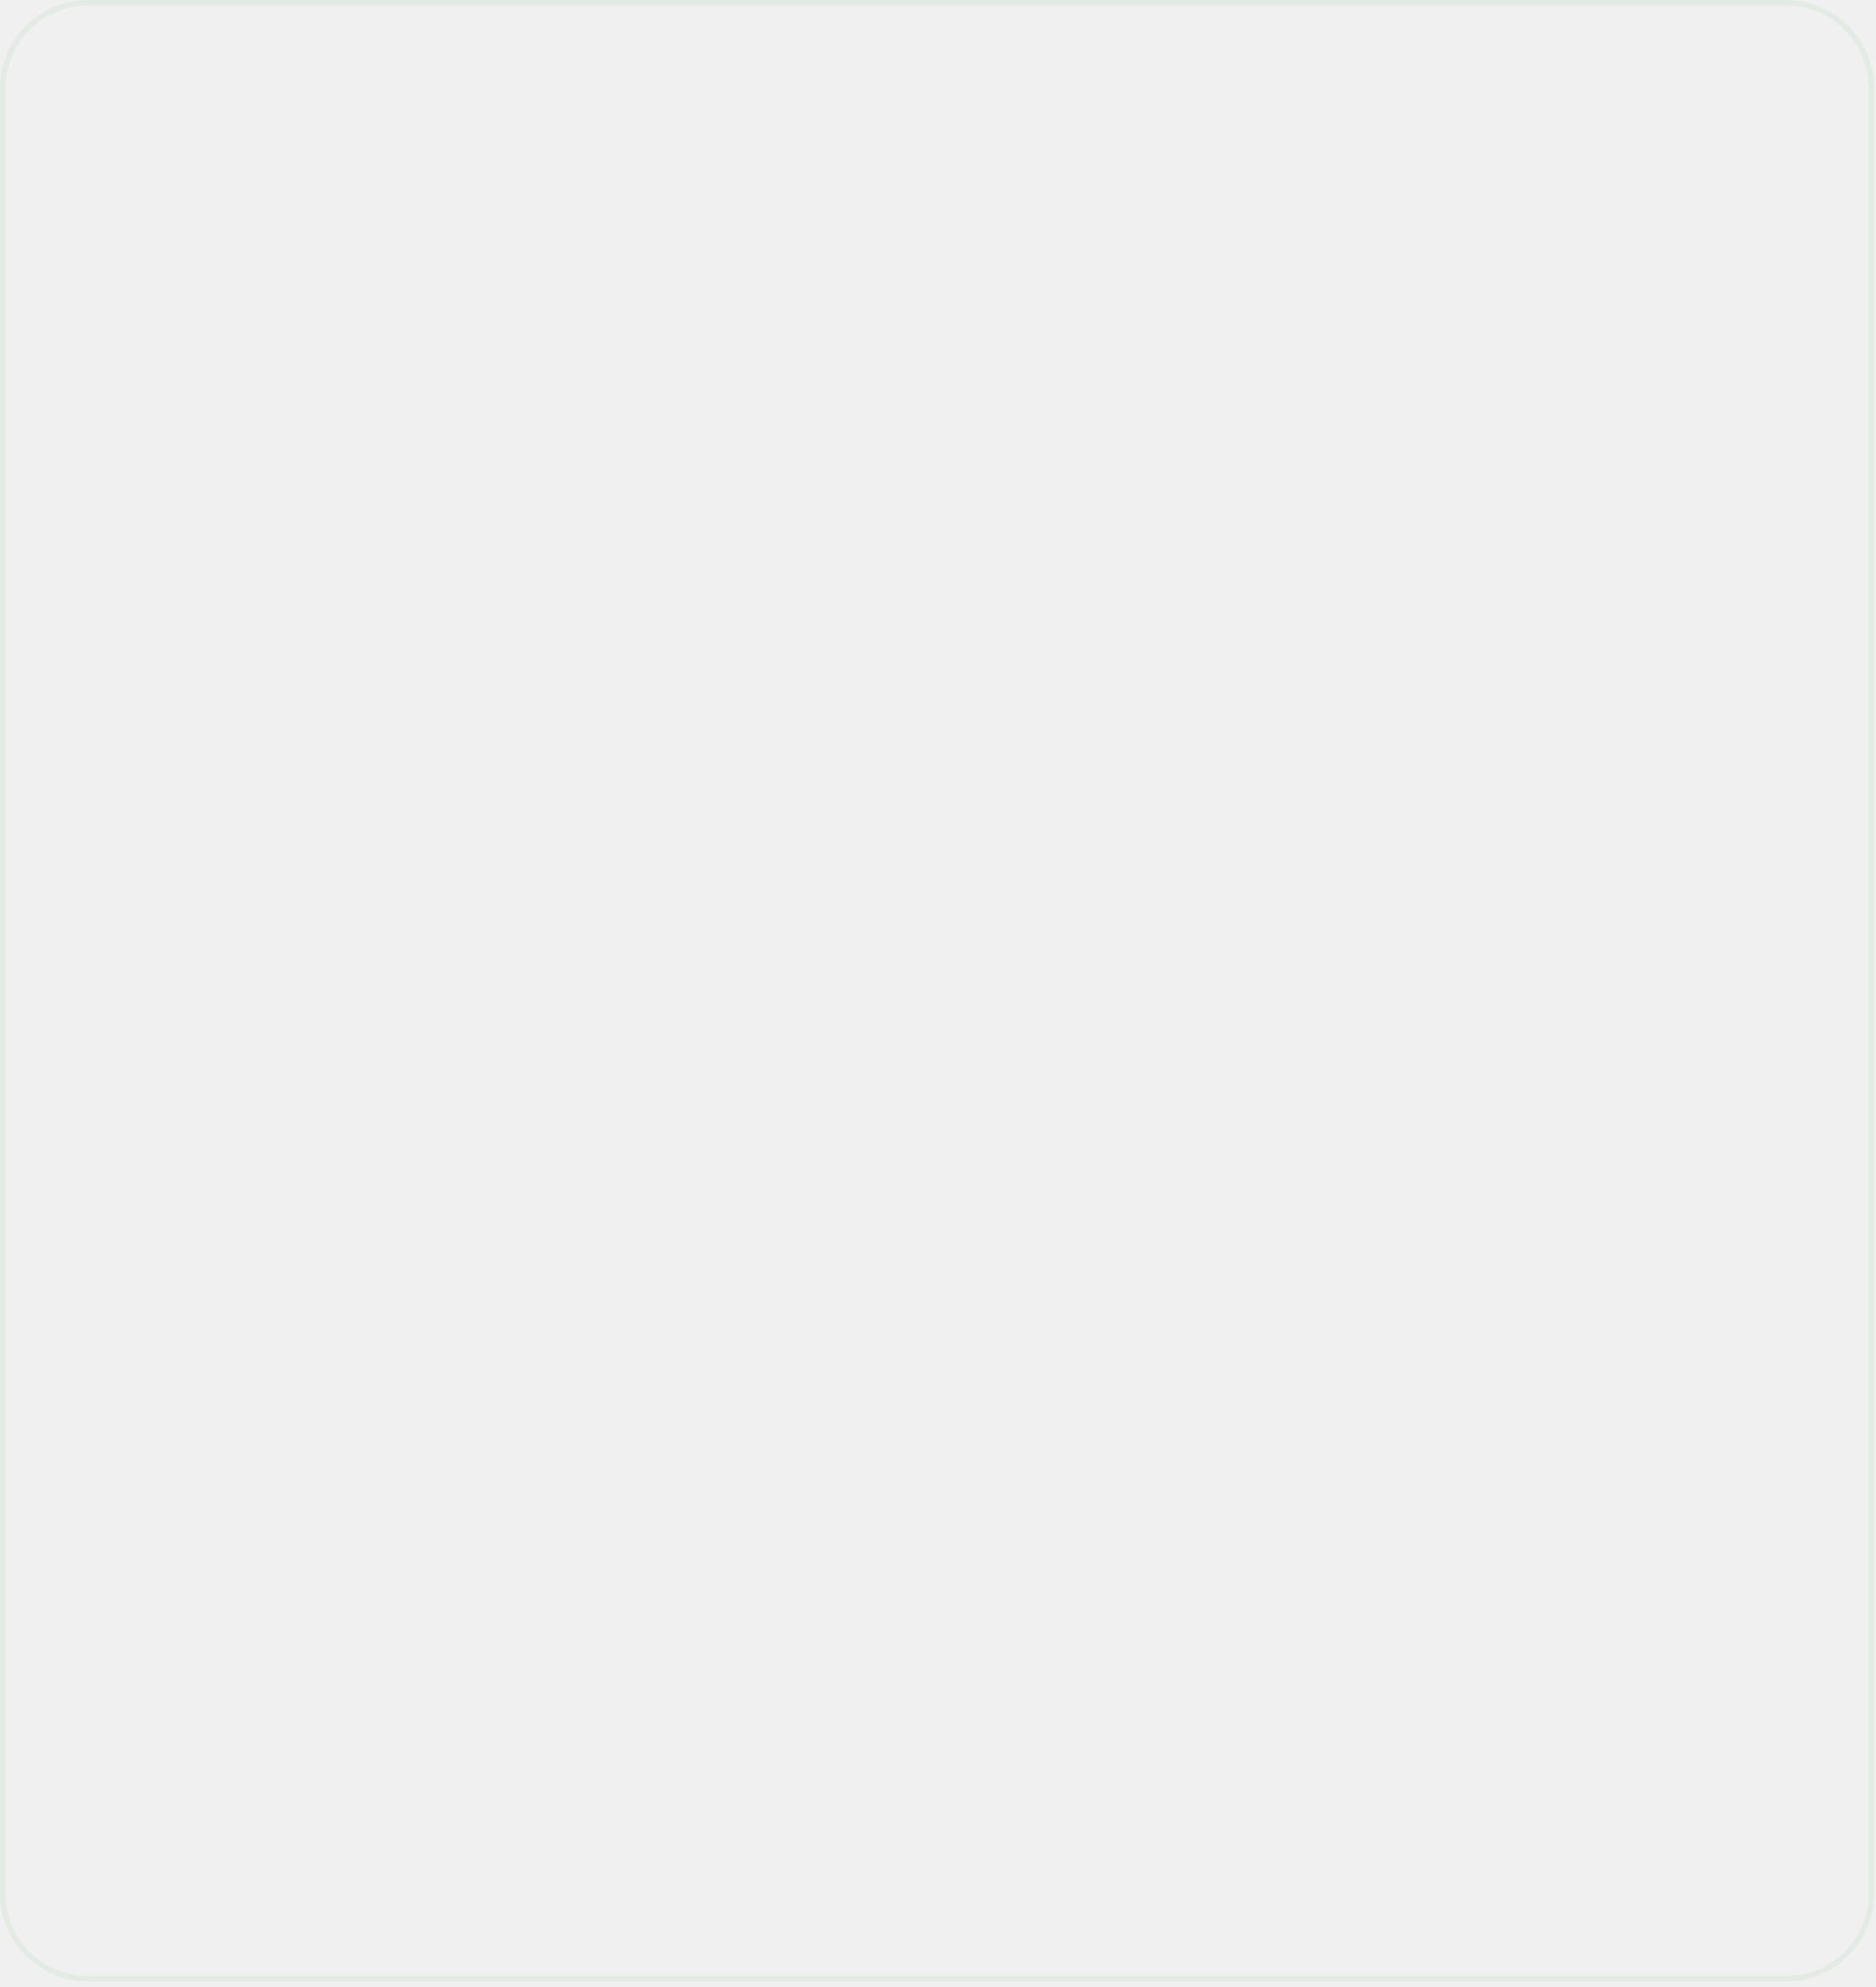
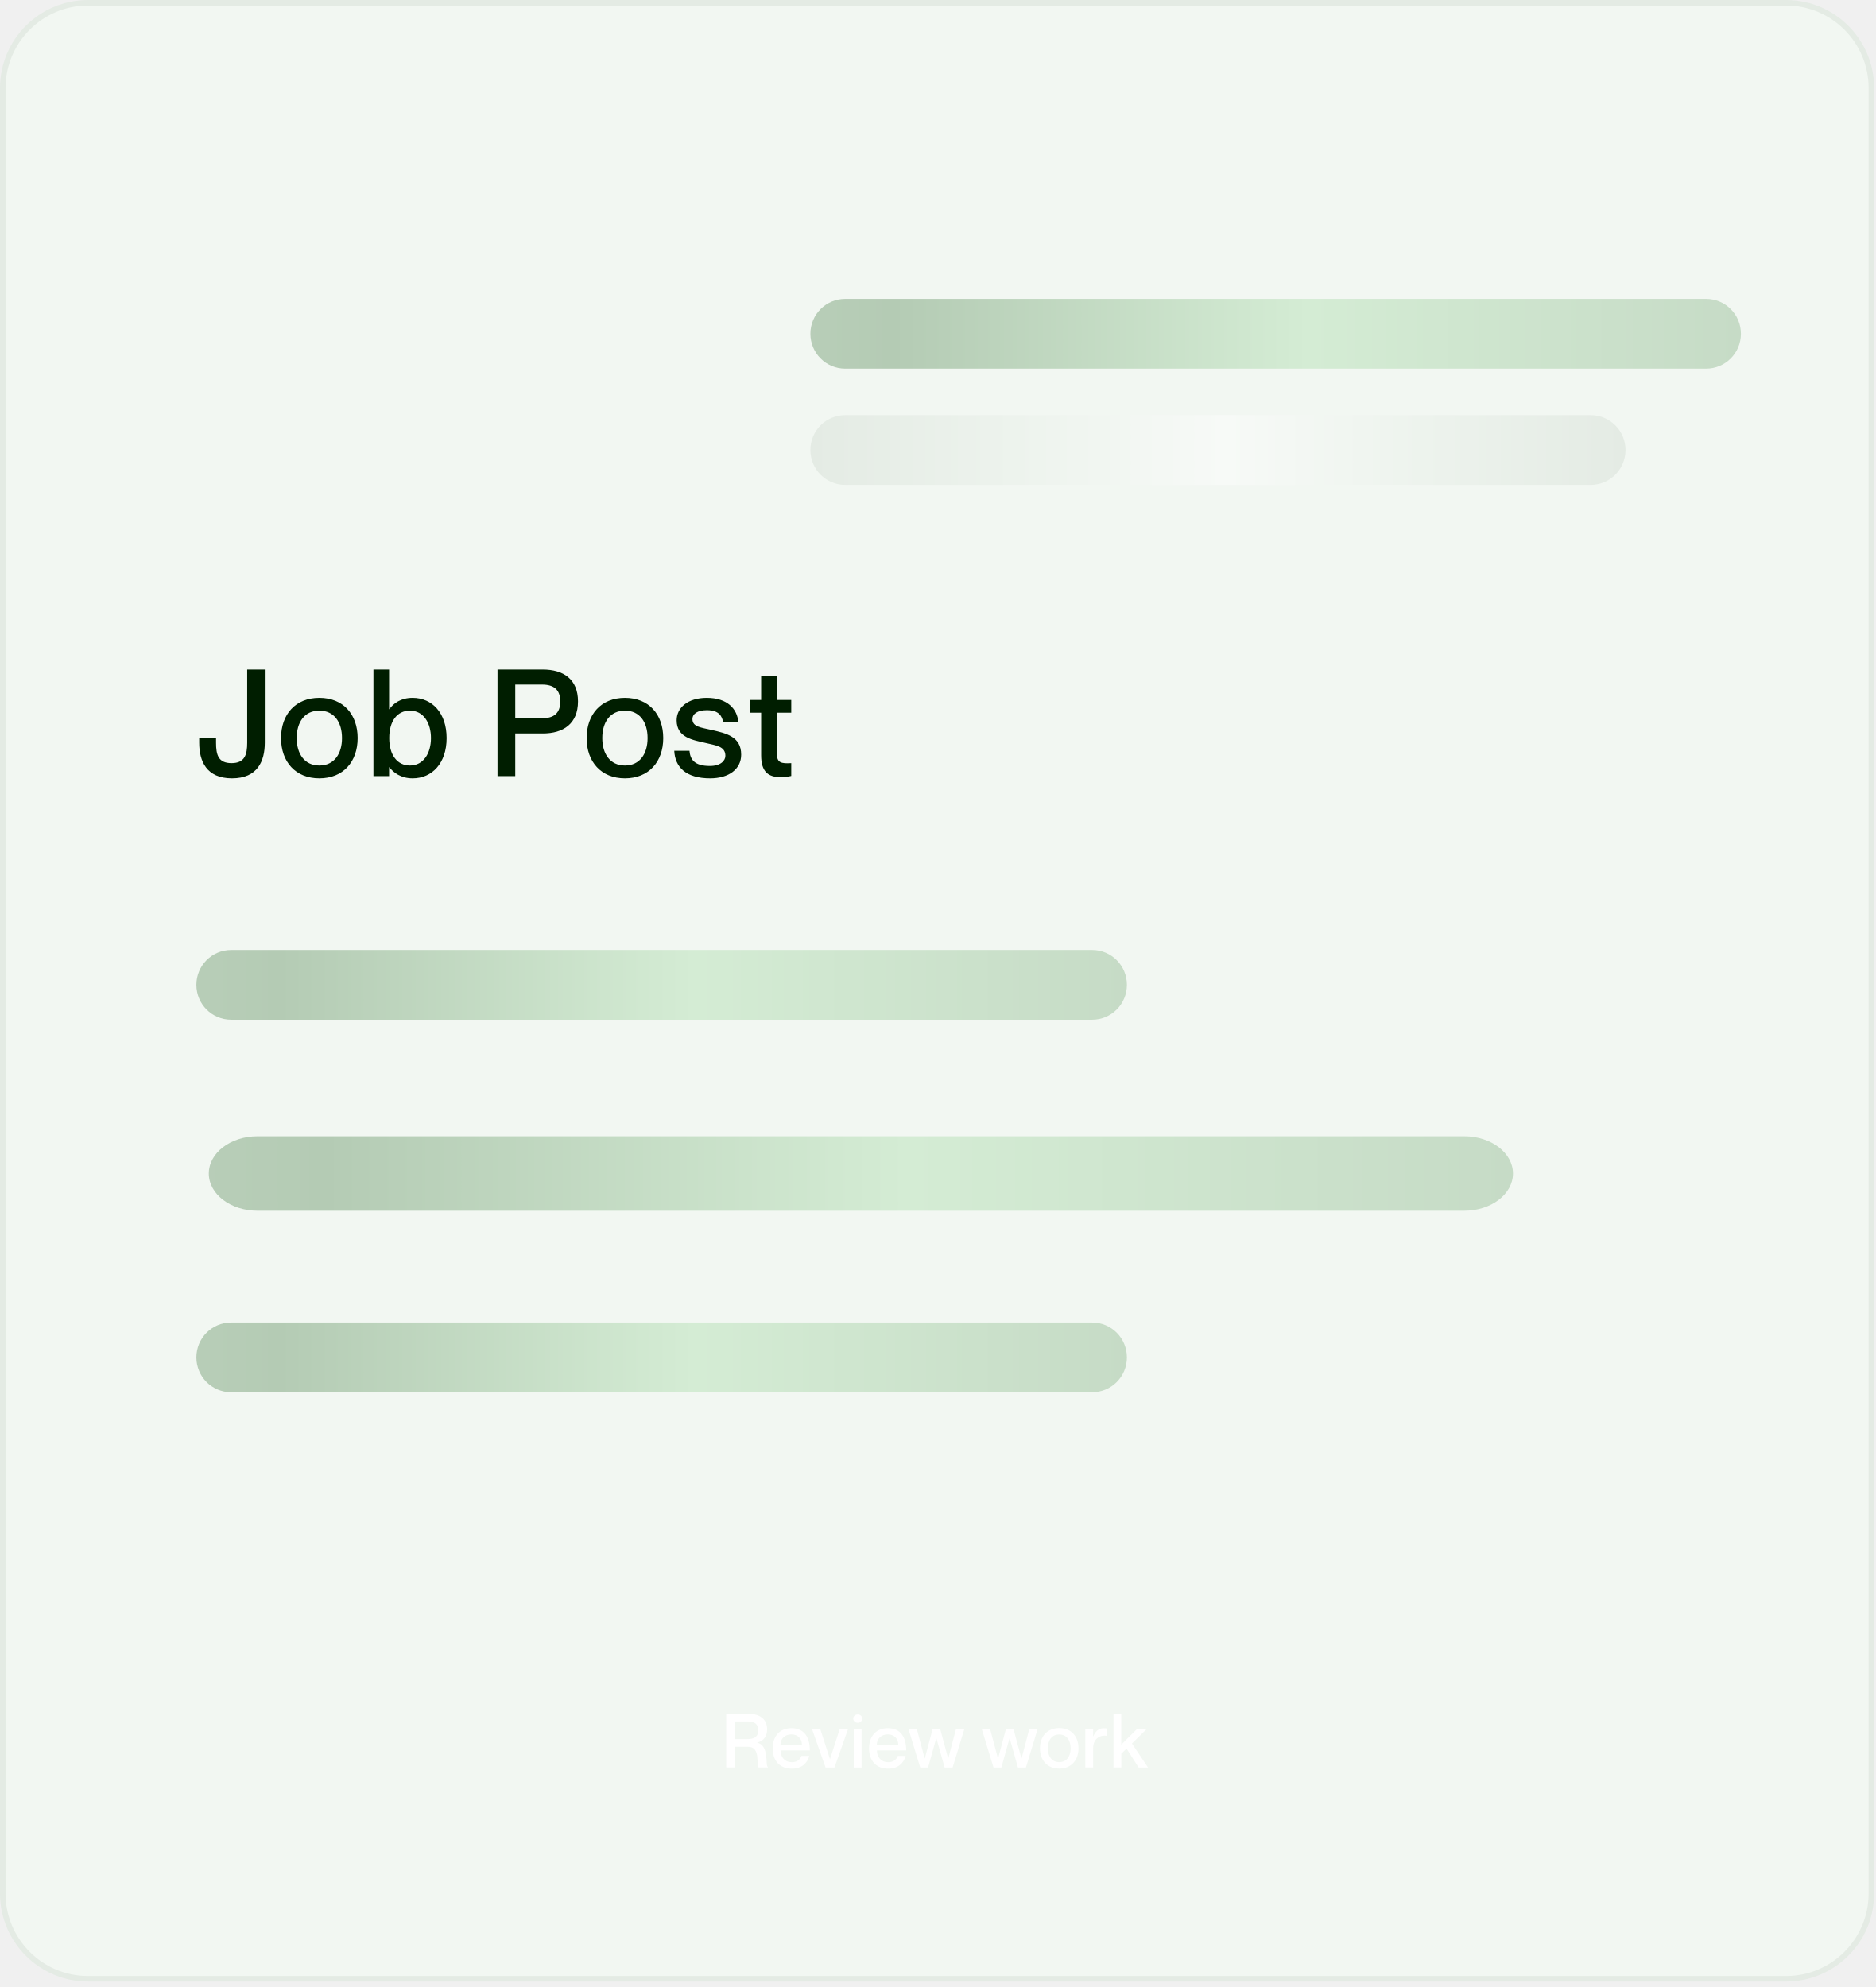
<svg xmlns="http://www.w3.org/2000/svg" width="151" height="160" viewBox="0 0 151 160" fill="none">
-   <g id="Group">
-     <g id="Group_2">
-       <path id="Vector" d="M0.445 7.09C0.445 3.427 3.421 0.446 7.078 0.446H143.812C147.469 0.446 150.445 3.427 150.445 7.09V152.47C150.445 156.132 147.469 159.114 143.812 159.114H7.078C3.421 159.114 0.445 156.132 0.445 152.47V7.09ZM7.078 159.559H143.821H143.812C147.714 159.559 150.89 156.378 150.89 152.47V7.09C150.89 3.181 147.714 0 143.812 0H7.078C3.176 0 -0.001 3.181 -0.001 7.09V152.47C-0.001 156.378 3.176 159.559 7.078 159.559Z" fill="#E4EBE4" />
-     </g>
-   </g>
+   <path d="M143.812 0.218H7.078C3.29 0.218 0.218 3.295 0.218 7.089V152.469C0.218 156.264 3.29 159.341 7.078 159.341H143.812C147.6 159.341 150.672 156.264 150.672 152.469V7.089C150.672 3.295 147.6 0.218 143.812 0.218Z" fill="#F2F7F2" />
+   <path d="M21.319 59.805C21.319 61.281 20.742 62.673 18.678 62.673C16.614 62.673 16.038 61.281 16.038 59.805V59.409H17.395V59.805C17.395 60.765 17.562 61.449 18.642 61.449C19.71 61.449 19.902 60.765 19.902 59.805V53.913H21.319V59.805ZM25.711 62.673C23.791 62.673 22.627 61.341 22.627 59.433C22.627 57.525 23.791 56.193 25.711 56.193C27.631 56.193 28.795 57.525 28.795 59.433C28.795 61.341 27.631 62.673 25.711 62.673ZM25.711 61.641C26.911 61.641 27.535 60.693 27.535 59.433C27.535 58.161 26.911 57.225 25.711 57.225C24.511 57.225 23.887 58.161 23.887 59.433C23.887 60.693 24.511 61.641 25.711 61.641ZM33.222 56.193C34.794 56.193 35.958 57.417 35.958 59.433C35.958 61.449 34.794 62.673 33.222 62.673C32.274 62.673 31.674 62.205 31.35 61.785H31.326V62.493H30.066V53.913H31.326V57.105H31.35C31.674 56.637 32.274 56.193 33.222 56.193ZM33.006 61.641C34.11 61.641 34.698 60.633 34.698 59.433C34.698 58.233 34.11 57.225 33.006 57.225C31.974 57.225 31.338 58.065 31.338 59.433C31.338 60.789 31.974 61.641 33.006 61.641ZM40.056 62.493V53.913H43.705C45.349 53.913 46.536 54.681 46.536 56.481C46.536 58.281 45.349 59.061 43.705 59.061H41.484V62.493H40.056ZM41.484 55.125V57.837H43.645C44.605 57.837 45.108 57.429 45.108 56.481C45.108 55.545 44.605 55.125 43.645 55.125H41.484ZM50.315 62.673C48.395 62.673 47.231 61.341 47.231 59.433C47.231 57.525 48.395 56.193 50.315 56.193C52.235 56.193 53.399 57.525 53.399 59.433C53.399 61.341 52.235 62.673 50.315 62.673ZM50.315 61.641C51.515 61.641 52.139 60.693 52.139 59.433C52.139 58.161 51.515 57.225 50.315 57.225C49.115 57.225 48.491 58.161 48.491 59.433C48.491 60.693 49.115 61.641 50.315 61.641ZM57.322 58.785C58.45 59.049 59.674 59.301 59.674 60.765C59.674 61.941 58.666 62.673 57.178 62.673C55.198 62.673 54.346 61.749 54.286 60.453H55.51C55.57 61.113 55.858 61.677 57.154 61.677C58.03 61.677 58.402 61.245 58.402 60.861C58.402 60.093 57.67 60.033 56.77 59.817C55.798 59.589 54.478 59.397 54.478 58.005C54.478 56.997 55.366 56.193 56.902 56.193C58.57 56.193 59.362 57.093 59.446 58.161H58.222C58.138 57.681 57.898 57.189 56.914 57.189C56.158 57.189 55.75 57.477 55.75 57.909C55.75 58.533 56.434 58.581 57.322 58.785ZM63.705 57.393H62.553V60.717C62.553 61.413 62.889 61.497 63.705 61.449V62.481C63.453 62.541 63.177 62.577 62.841 62.577C61.833 62.577 61.281 62.121 61.281 60.825V57.393H60.393V56.361H61.281V54.429H62.553V56.361H63.705V57.393Z" fill="#001E00" />
+   <path d="M89.647 142.319V138.007L89.639 138.023H90.272V140.487L91.52 139.251H92.3L91.135 140.395L92.431 142.326H91.675L90.703 140.805L90.279 141.206V142.319H89.647ZM88.027 139.815C88.189 139.429 88.443 139.167 88.844 139.167C88.952 139.167 89.029 139.167 89.122 139.182V139.777H89.106C88.497 139.676 88.011 140.086 88.011 140.743V142.319H87.379V139.236H88.011V139.815H88.027ZM86.199 140.781C86.199 141.415 85.882 141.894 85.281 141.894C84.679 141.894 84.363 141.422 84.363 140.781C84.363 140.14 84.679 139.668 85.281 139.668C85.882 139.668 86.199 140.148 86.199 140.781ZM83.73 140.781C83.73 141.74 84.317 142.412 85.281 142.412C86.245 142.412 86.831 141.74 86.831 140.781C86.831 139.823 86.245 139.151 85.281 139.151C84.317 139.151 83.73 139.823 83.73 140.781ZM79.99 142.326L79.048 139.243H79.719L80.344 141.585H80.36L80.985 139.243H81.602L82.234 141.585H82.249L82.866 139.243H83.537L82.597 142.326H81.956L81.293 139.978H81.277L80.622 142.326H79.99ZM74.089 142.326L73.147 139.243H73.819L74.444 141.585H74.459L75.084 139.243H75.701L76.334 141.585H76.349L76.965 139.243H77.637L76.696 142.326H76.055L75.392 139.978H75.376L74.721 142.326H74.089ZM72.322 140.48C72.322 140 71.983 139.661 71.474 139.661C70.965 139.661 70.594 140 70.594 140.48H72.322ZM70.602 140.951C70.602 141.469 70.927 141.894 71.49 141.894L71.497 141.901C72.022 141.901 72.23 141.577 72.284 141.391H72.916C72.762 141.971 72.299 142.419 71.512 142.419C70.556 142.419 69.97 141.794 69.97 140.789C69.97 139.784 70.556 139.159 71.482 139.159C72.477 139.159 72.962 139.854 72.962 140.951H70.602ZM68.735 142.326V139.243H69.368V142.326H68.735ZM69.414 138.386C69.414 138.602 69.237 138.726 69.052 138.726C68.875 138.726 68.697 138.602 68.697 138.386C68.697 138.17 68.875 138.054 69.052 138.054C69.237 138.054 69.414 138.17 69.414 138.386ZM66.468 142.326L65.38 139.243H65.373H66.044L66.823 141.654L67.602 139.243H68.273L67.185 142.326H66.468ZM64.563 140.48C64.563 140 64.223 139.661 63.714 139.661C63.205 139.661 62.835 140 62.835 140.48H64.563ZM62.842 140.951C62.842 141.469 63.167 141.894 63.73 141.894L63.737 141.901C64.262 141.901 64.47 141.577 64.524 141.391H65.157C65.002 141.971 64.54 142.419 63.753 142.419C62.797 142.419 62.21 141.794 62.21 140.789C62.21 139.784 62.797 139.159 63.722 139.159C64.717 139.159 65.203 139.854 65.203 140.951H62.842ZM60.151 138.618H59.179V140.039H60.151C60.59 140.039 61.045 139.946 61.045 139.329C61.045 138.711 60.59 138.618 60.151 138.618ZM59.179 142.319H58.461H58.469V138.007H60.305C61.192 138.007 61.763 138.463 61.763 139.243C61.763 139.846 61.455 140.194 60.961 140.318V140.333C61.956 140.519 61.593 142.21 61.824 142.28V142.319H61.068C60.868 142.141 61.269 140.658 60.235 140.658H59.179V142.319Z" fill="white" />
+   <path d="M0.445 7.09C0.445 3.427 3.421 0.446 7.078 0.446H143.812C147.469 0.446 150.445 3.427 150.445 7.09V152.47C150.445 156.132 147.469 159.114 143.812 159.114H7.078C3.421 159.114 0.445 156.132 0.445 152.47V7.09ZM7.078 159.559H143.821H143.812C147.714 159.559 150.89 156.378 150.89 152.47V7.09C150.89 3.181 147.714 0 143.812 0H7.078C3.176 0 -0.001 3.181 -0.001 7.09V152.47C-0.001 156.378 3.176 159.559 7.078 159.559Z" fill="#E4EBE4" />
+   <path d="M128.069 33.43H68.049C66.498 33.43 65.245 34.684 65.245 36.238C65.245 37.792 66.498 39.047 68.049 39.047H128.069C129.62 39.047 130.873 37.792 130.873 36.238C130.873 34.684 129.62 33.43 128.069 33.43Z" fill="url(#paint0_linear_374_6)" />
+   <path d="M137.361 24.068H68.05C66.498 24.068 65.246 25.322 65.246 26.876C65.246 28.431 66.498 29.685 68.05 29.685H137.361C138.912 29.685 140.165 28.431 140.165 26.876C140.165 25.322 138.912 24.068 137.361 24.068Z" fill="url(#paint1_linear_374_6)" />
+   <path d="M87.926 76.493H18.615C17.063 76.493 15.811 77.747 15.811 79.302C15.811 80.856 17.063 82.11 18.615 82.11H87.926C89.477 82.11 90.73 80.856 90.73 79.302C90.73 77.747 89.477 76.493 87.926 76.493Z" fill="url(#paint2_linear_374_6)" />
+   <path d="M87.926 106.493H18.615C17.063 106.493 15.811 107.747 15.811 109.302C15.811 110.856 17.063 112.11 18.615 112.11H87.926C89.477 112.11 90.73 110.856 90.73 109.302C90.73 107.747 89.477 106.493 87.926 106.493Z" fill="url(#paint3_linear_374_6)" />
+   <path d="M117.881 91.493H20.74C18.566 91.493 16.811 92.833 16.811 94.493C16.811 96.154 18.566 97.493 20.74 97.493H117.881C120.055 97.493 121.811 96.154 121.811 94.493C121.811 92.833 120.055 91.493 117.881 91.493Z" fill="url(#paint4_linear_374_6)" />
+   <defs>
+     <linearGradient id="paint0_linear_374_6" x1="130.882" y1="36.238" x2="65.245" y2="36.238" gradientUnits="userSpaceOnUse">
+       <stop stop-color="#E4EBE4" />
+       <stop offset="0.25" stop-color="#EDF3ED" />
+       <stop offset="0.49" stop-color="#F7FAF7" />
+       <stop offset="0.75" stop-color="#EDF3ED" />
+       <stop offset="1" stop-color="#E4EBE4" />
+     </linearGradient>
+     <linearGradient id="paint1_linear_374_6" x1="140.165" y1="26.876" x2="0.907" y2="26.876" gradientUnits="userSpaceOnUse">
+       <stop stop-color="#C6DBC6" />
+       <stop offset="0.25" stop-color="#D4ECD4" />
+       <stop offset="0.49" stop-color="#B4CBB4" />
+       <stop offset="0.75" stop-color="#C8D8C8" />
+       <stop offset="1" stop-color="#D2E3D2" />
+     </linearGradient>
+     <linearGradient id="paint2_linear_374_6" x1="90.73" y1="79.302" x2="-48.528" y2="79.302" gradientUnits="userSpaceOnUse">
+       <stop stop-color="#C6DBC6" />
+       <stop offset="0.25" stop-color="#D4ECD4" />
+       <stop offset="0.49" stop-color="#B4CBB4" />
+       <stop offset="0.75" stop-color="#C8D8C8" />
+       <stop offset="1" stop-color="#D2E3D2" />
+     </linearGradient>
+     <linearGradient id="paint3_linear_374_6" x1="90.73" y1="109.302" x2="-48.528" y2="109.302" gradientUnits="userSpaceOnUse">
+       <stop stop-color="#C6DBC6" />
+       <stop offset="0.25" stop-color="#D4ECD4" />
+       <stop offset="0.49" stop-color="#B4CBB4" />
+       <stop offset="0.75" stop-color="#C8D8C8" />
+       <stop offset="1" stop-color="#D2E3D2" />
+     </linearGradient>
+     <linearGradient id="paint4_linear_374_6" x1="121.811" y1="94.493" x2="-73.362" y2="94.493" gradientUnits="userSpaceOnUse">
+       <stop stop-color="#C6DBC6" />
+       <stop offset="0.25" stop-color="#D4ECD4" />
+       <stop offset="0.49" stop-color="#B4CBB4" />
+       <stop offset="0.75" stop-color="#C8D8C8" />
+       <stop offset="1" stop-color="#D2E3D2" />
+     </linearGradient>
+   </defs>
</svg>
